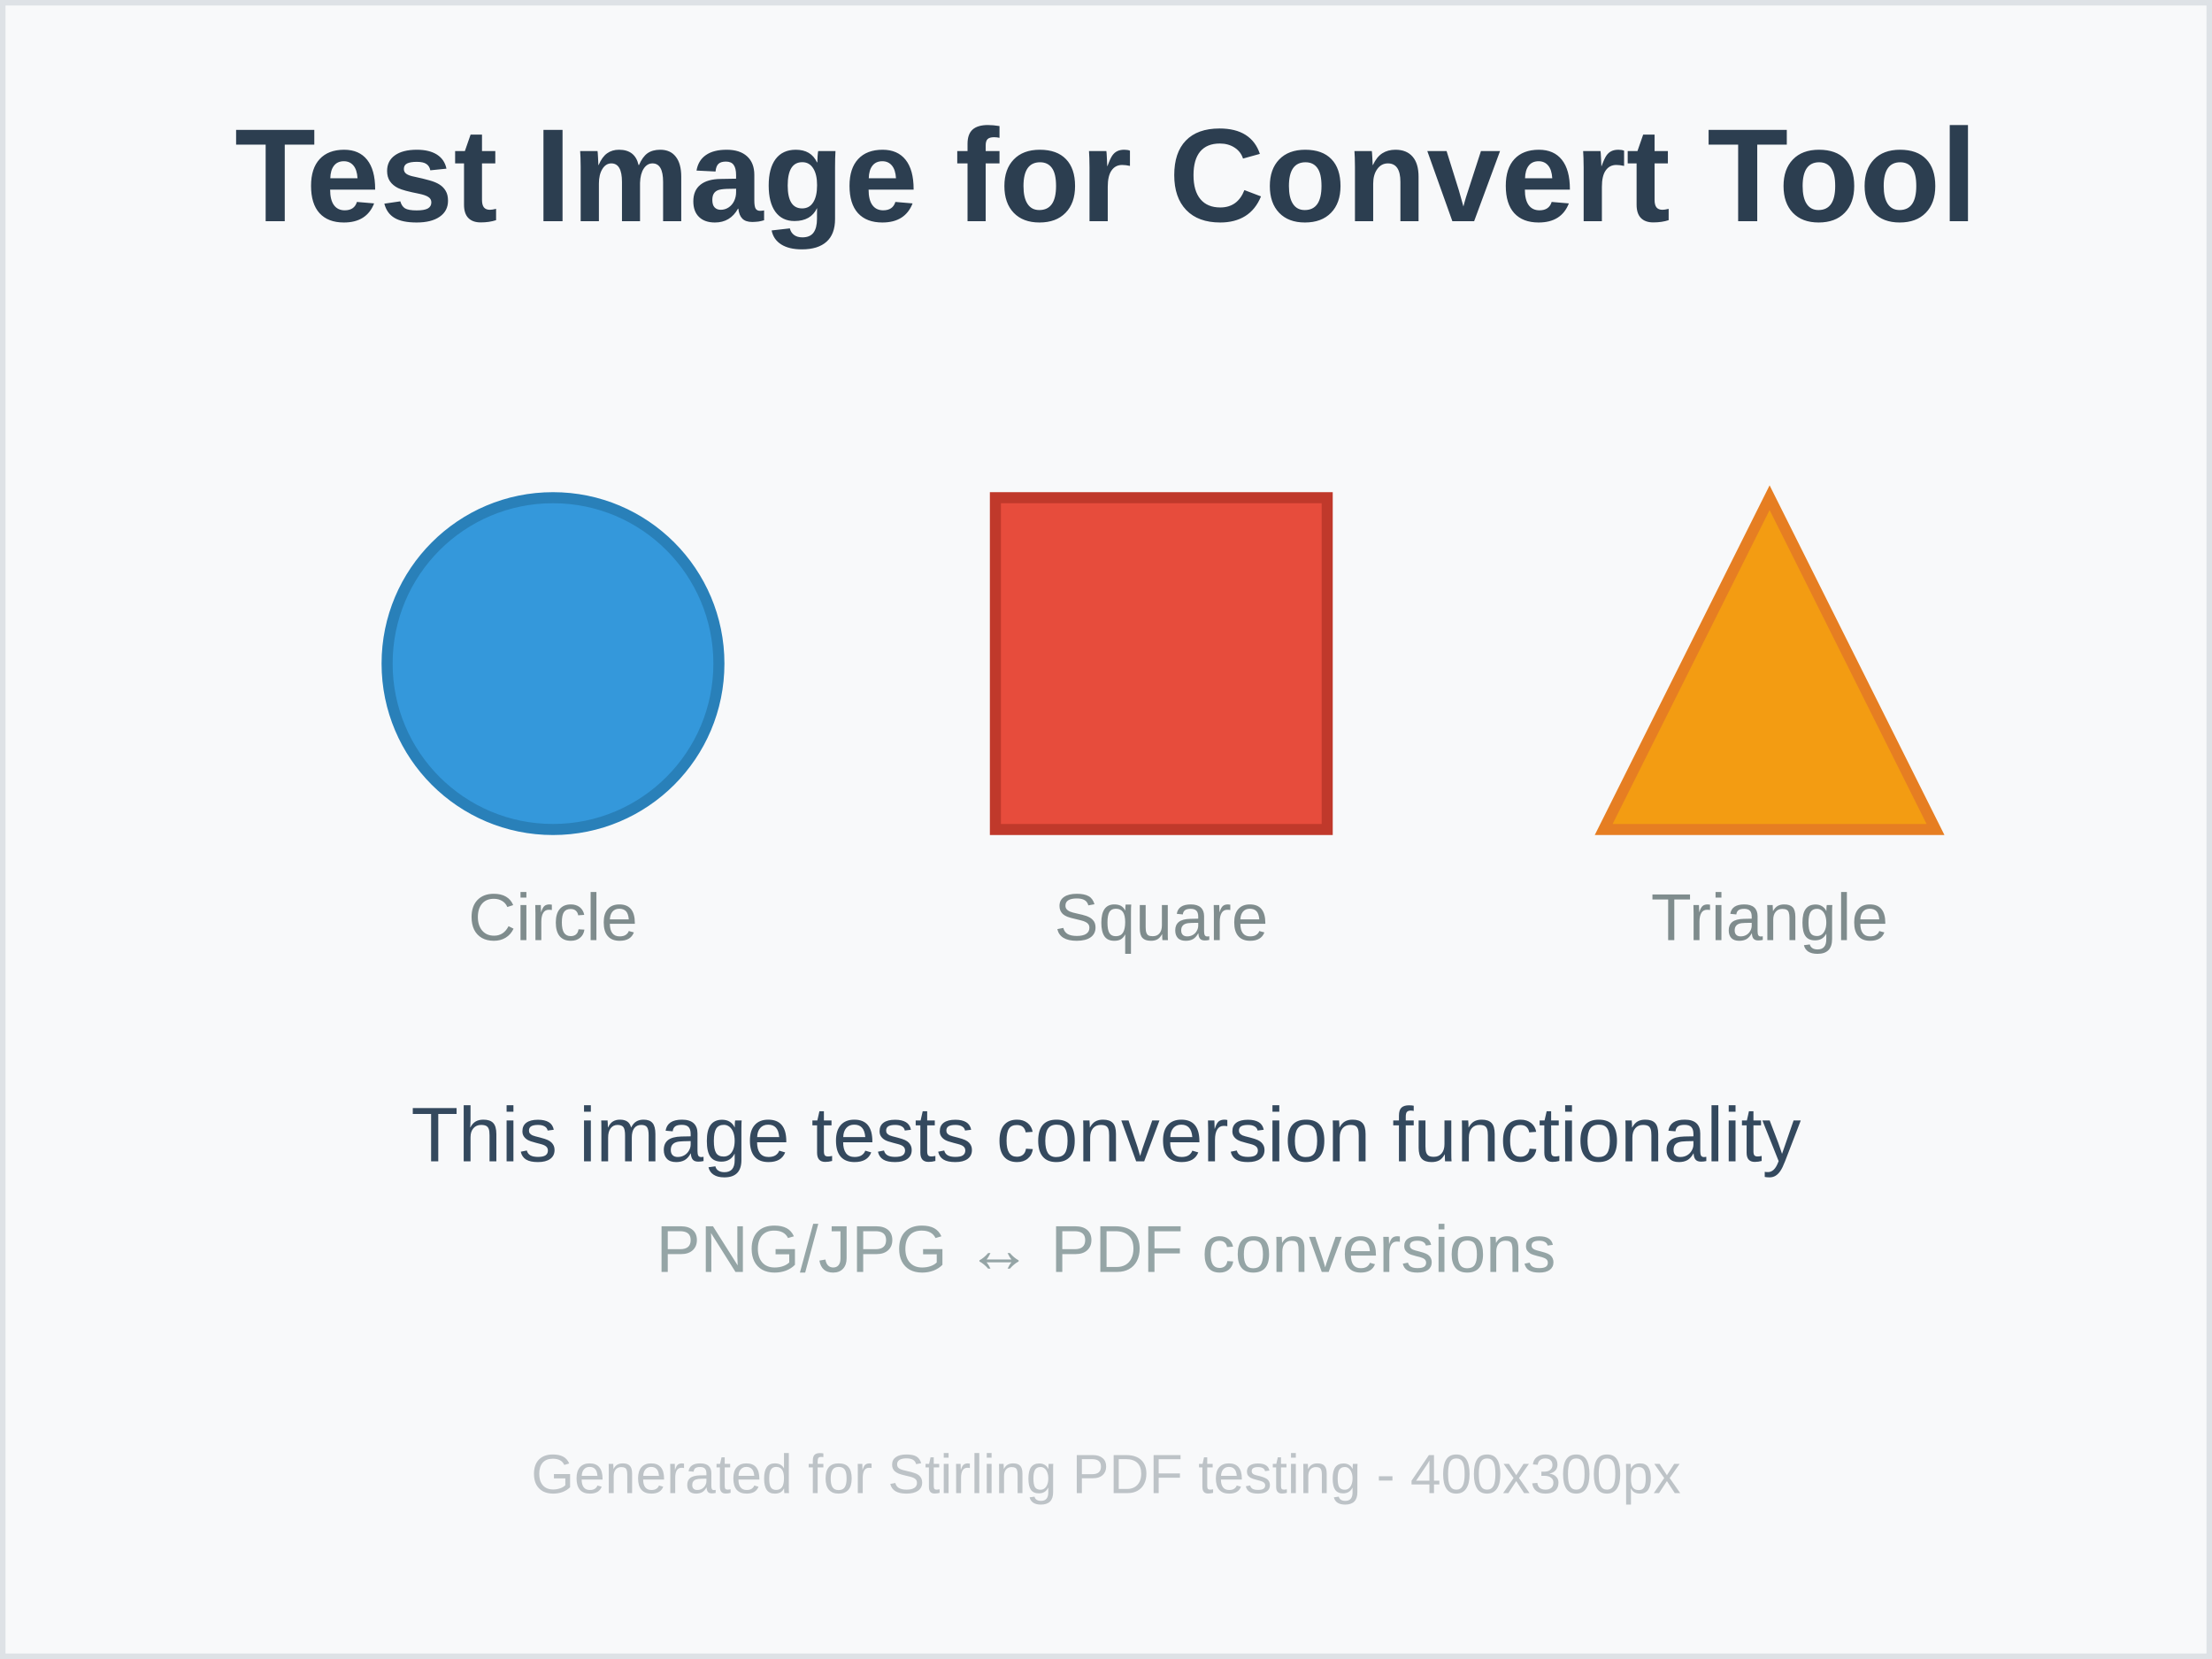
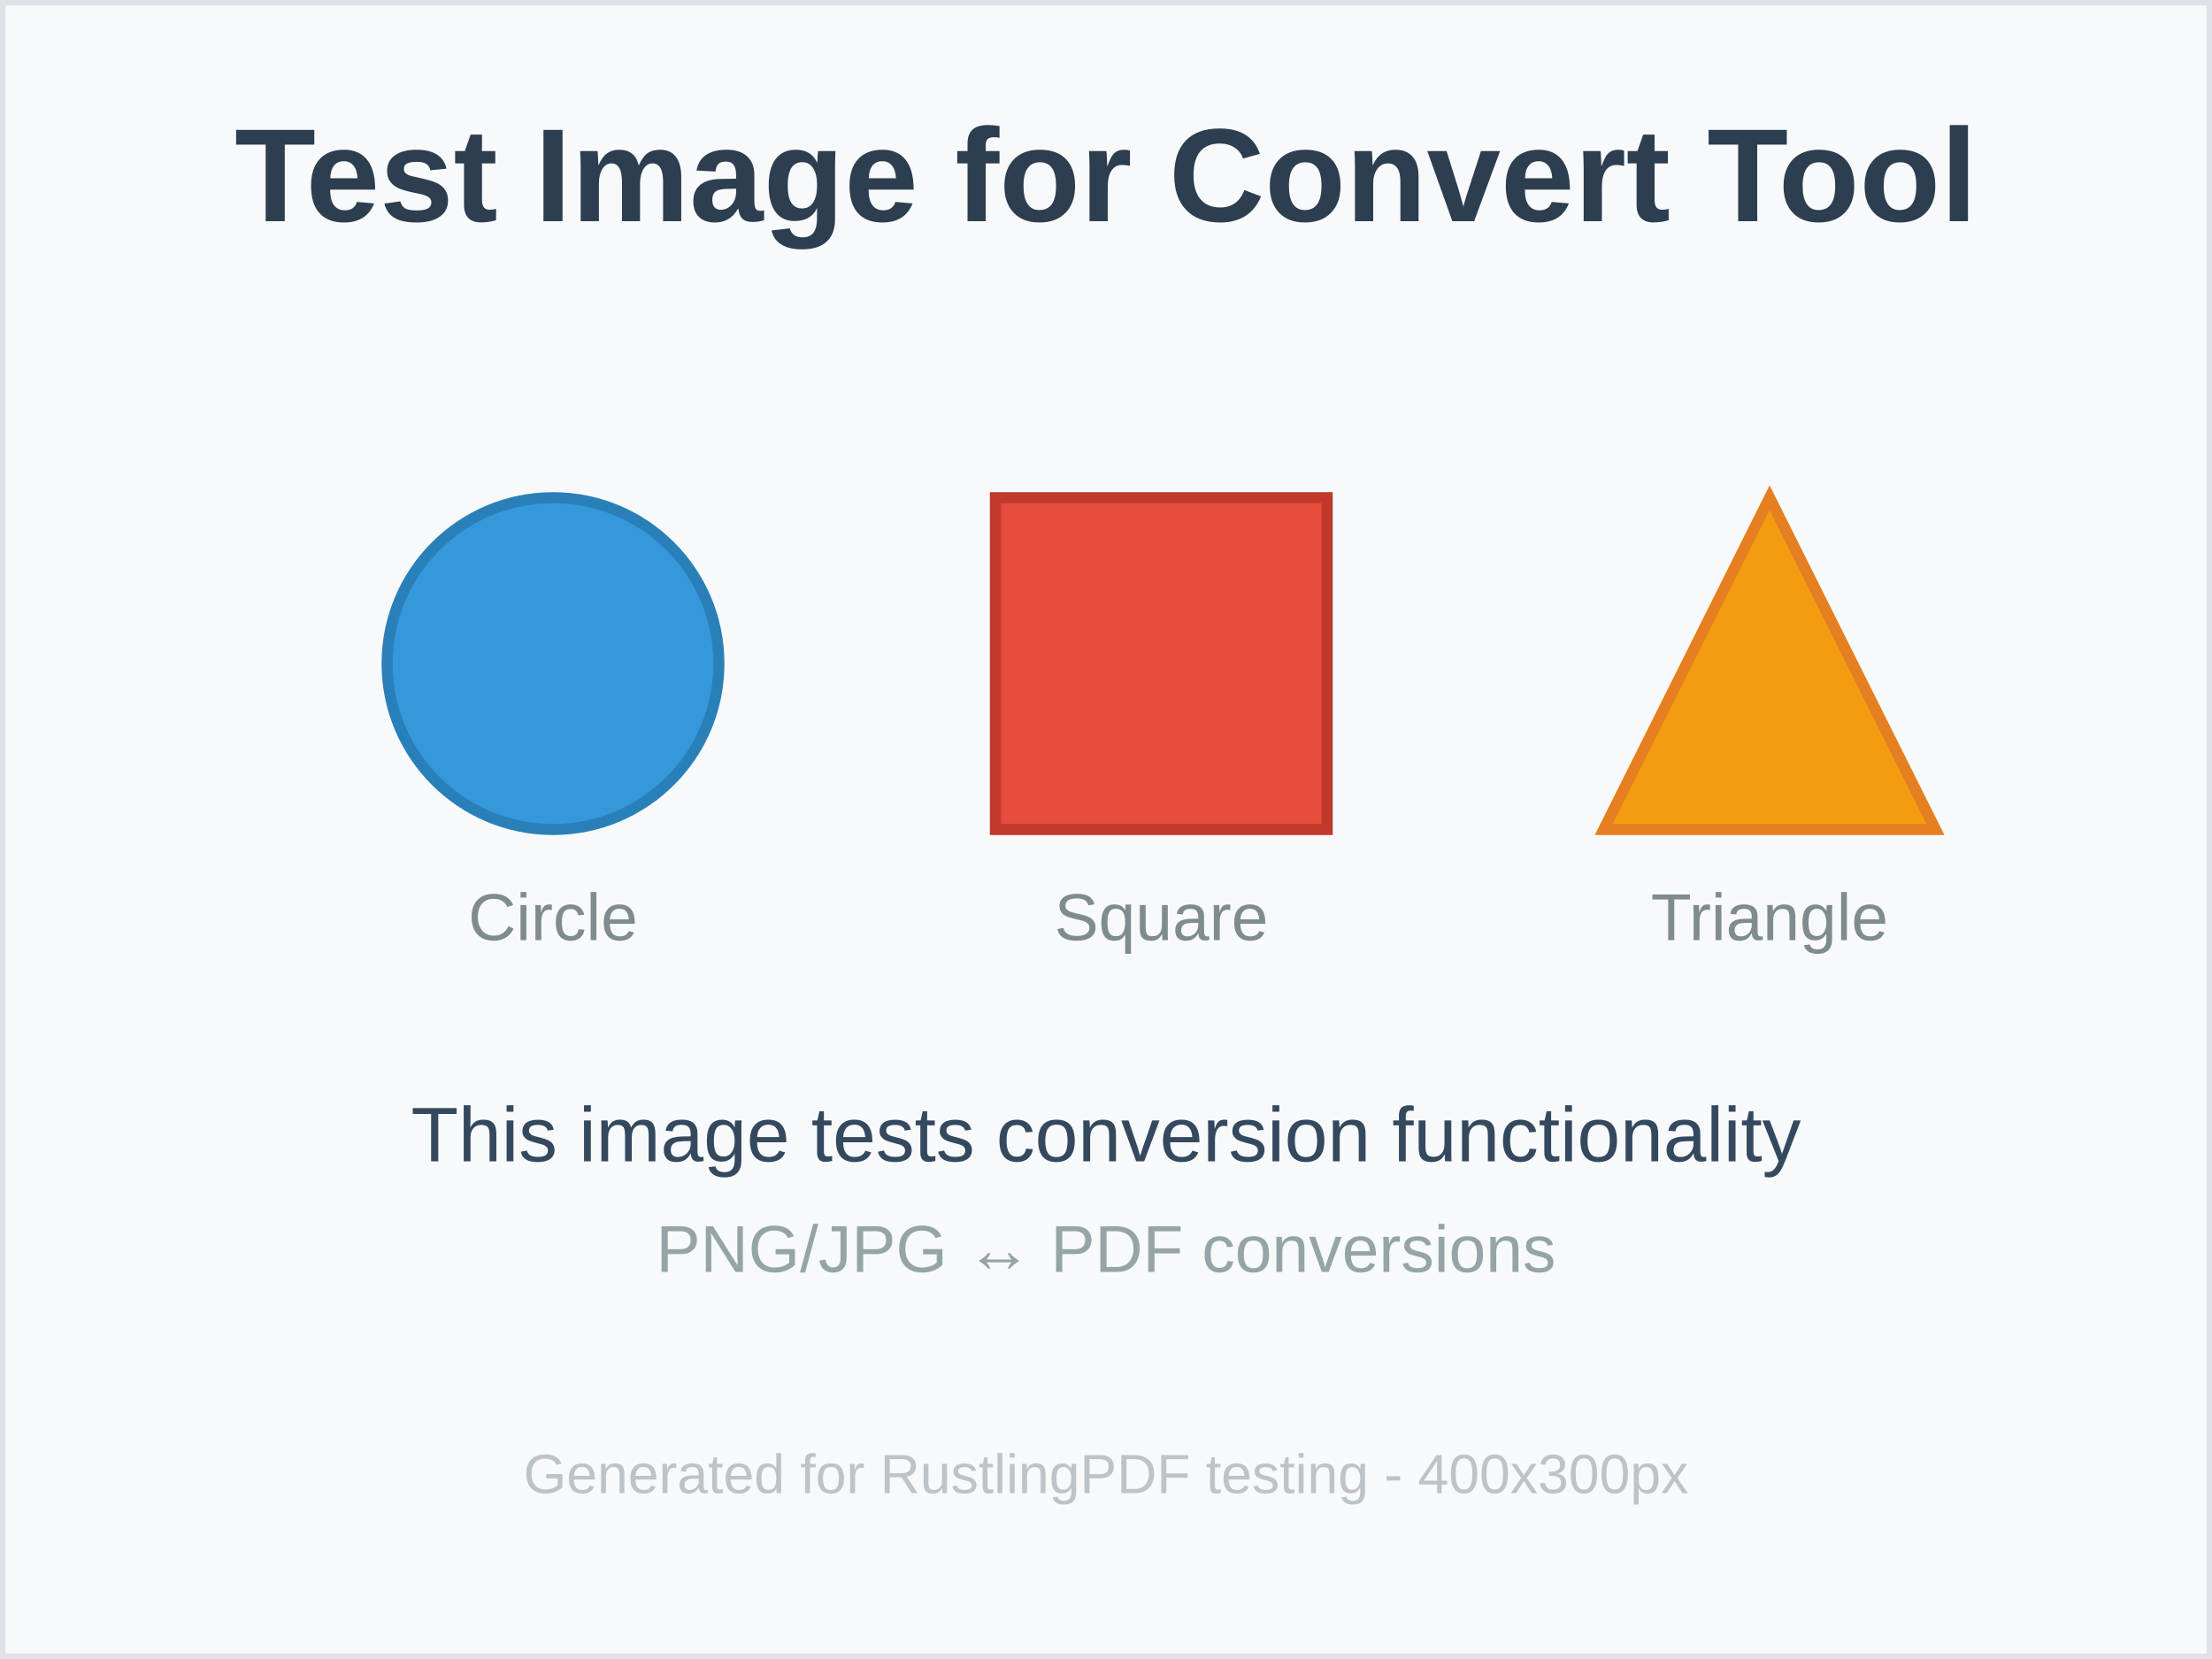
<svg xmlns="http://www.w3.org/2000/svg" width="400" height="300">
  <rect width="400" height="300" fill="#f8f9fa" stroke="#dee2e6" stroke-width="2" />
  <text x="200" y="40" text-anchor="middle" font-family="Arial, sans-serif" font-size="24" font-weight="bold" fill="#2c3e50">
    Test Image for Convert Tool
  </text>
  <circle cx="100" cy="120" r="30" fill="#3498db" stroke="#2980b9" stroke-width="2" />
  <rect x="180" y="90" width="60" height="60" fill="#e74c3c" stroke="#c0392b" stroke-width="2" />
  <polygon points="320,90 350,150 290,150" fill="#f39c12" stroke="#e67e22" stroke-width="2" />
  <text x="100" y="170" text-anchor="middle" font-family="Arial, sans-serif" font-size="12" fill="#7f8c8d">Circle</text>
  <text x="210" y="170" text-anchor="middle" font-family="Arial, sans-serif" font-size="12" fill="#7f8c8d">Square</text>
  <text x="320" y="170" text-anchor="middle" font-family="Arial, sans-serif" font-size="12" fill="#7f8c8d">Triangle</text>
  <text x="200" y="210" text-anchor="middle" font-family="Arial, sans-serif" font-size="14" fill="#34495e">
    This image tests conversion functionality
  </text>
  <text x="200" y="230" text-anchor="middle" font-family="Arial, sans-serif" font-size="12" fill="#95a5a6">
    PNG/JPG ↔ PDF conversions
  </text>
  <text x="200" y="270" text-anchor="middle" font-family="Arial, sans-serif" font-size="10" fill="#bdc3c7">
-     Generated for Stirling PDF testing - 400x300px
+     Generated for RustlingPDF testing - 400x300px
  </text>
</svg>
